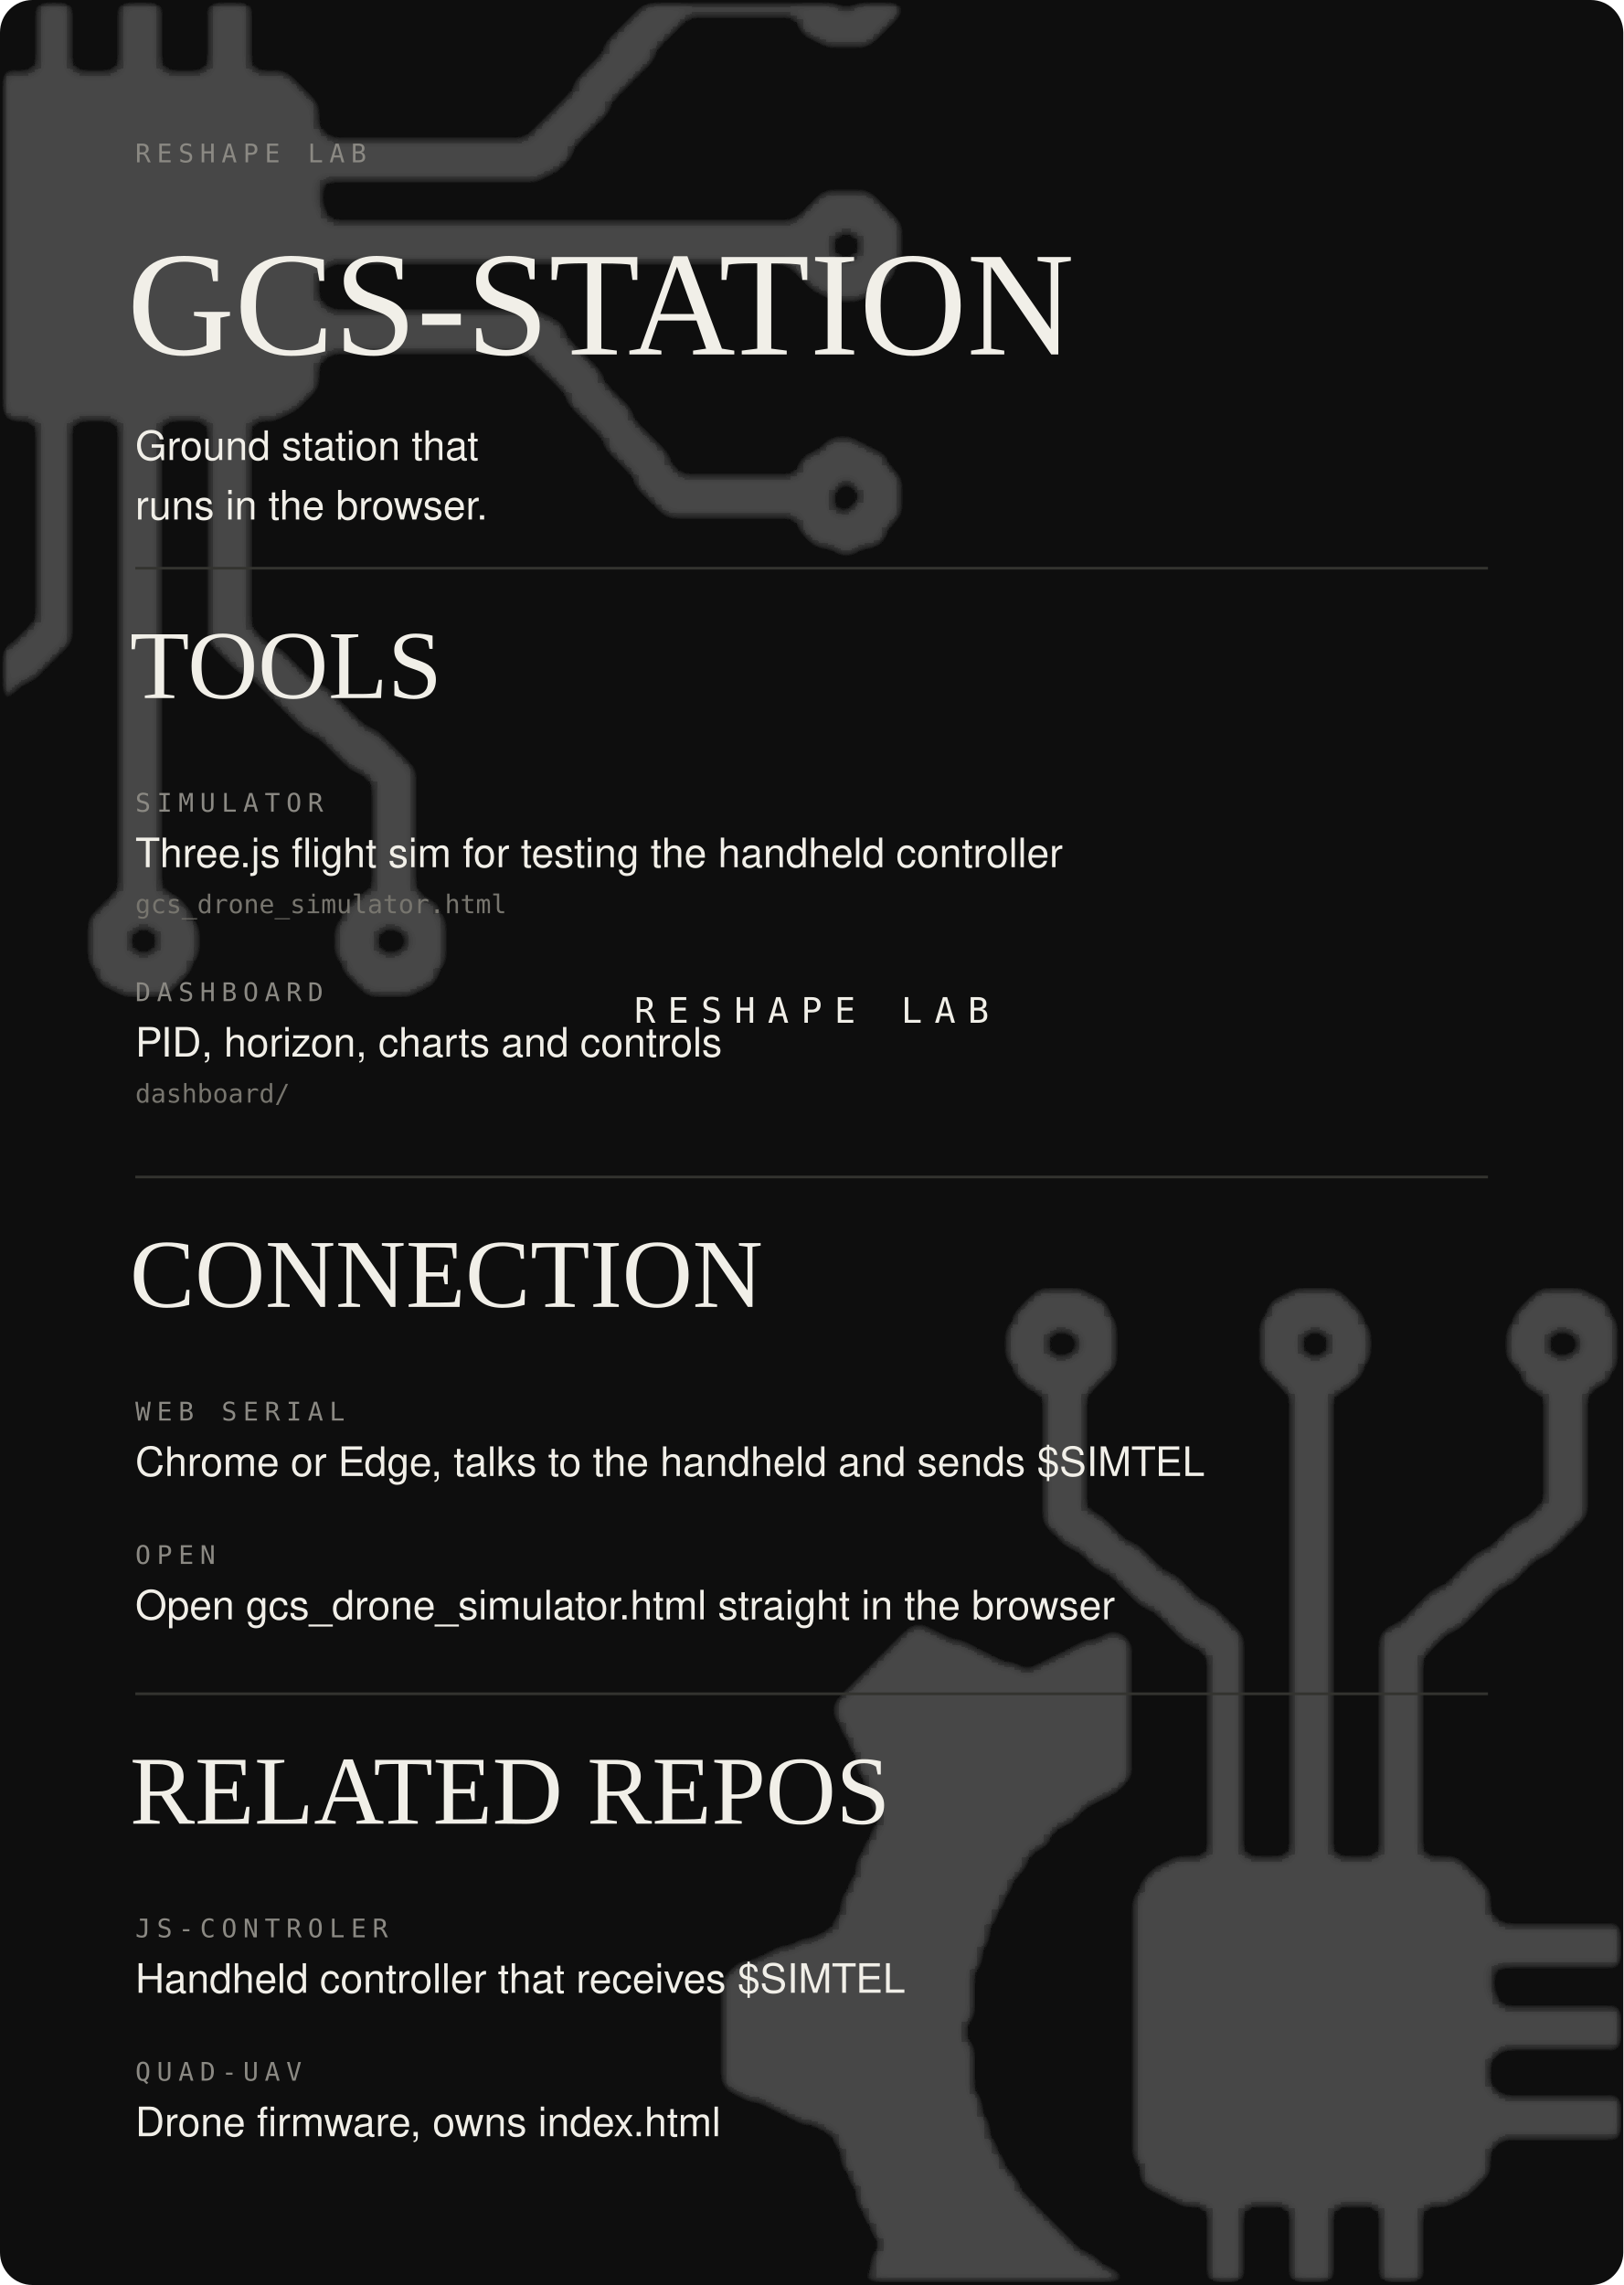
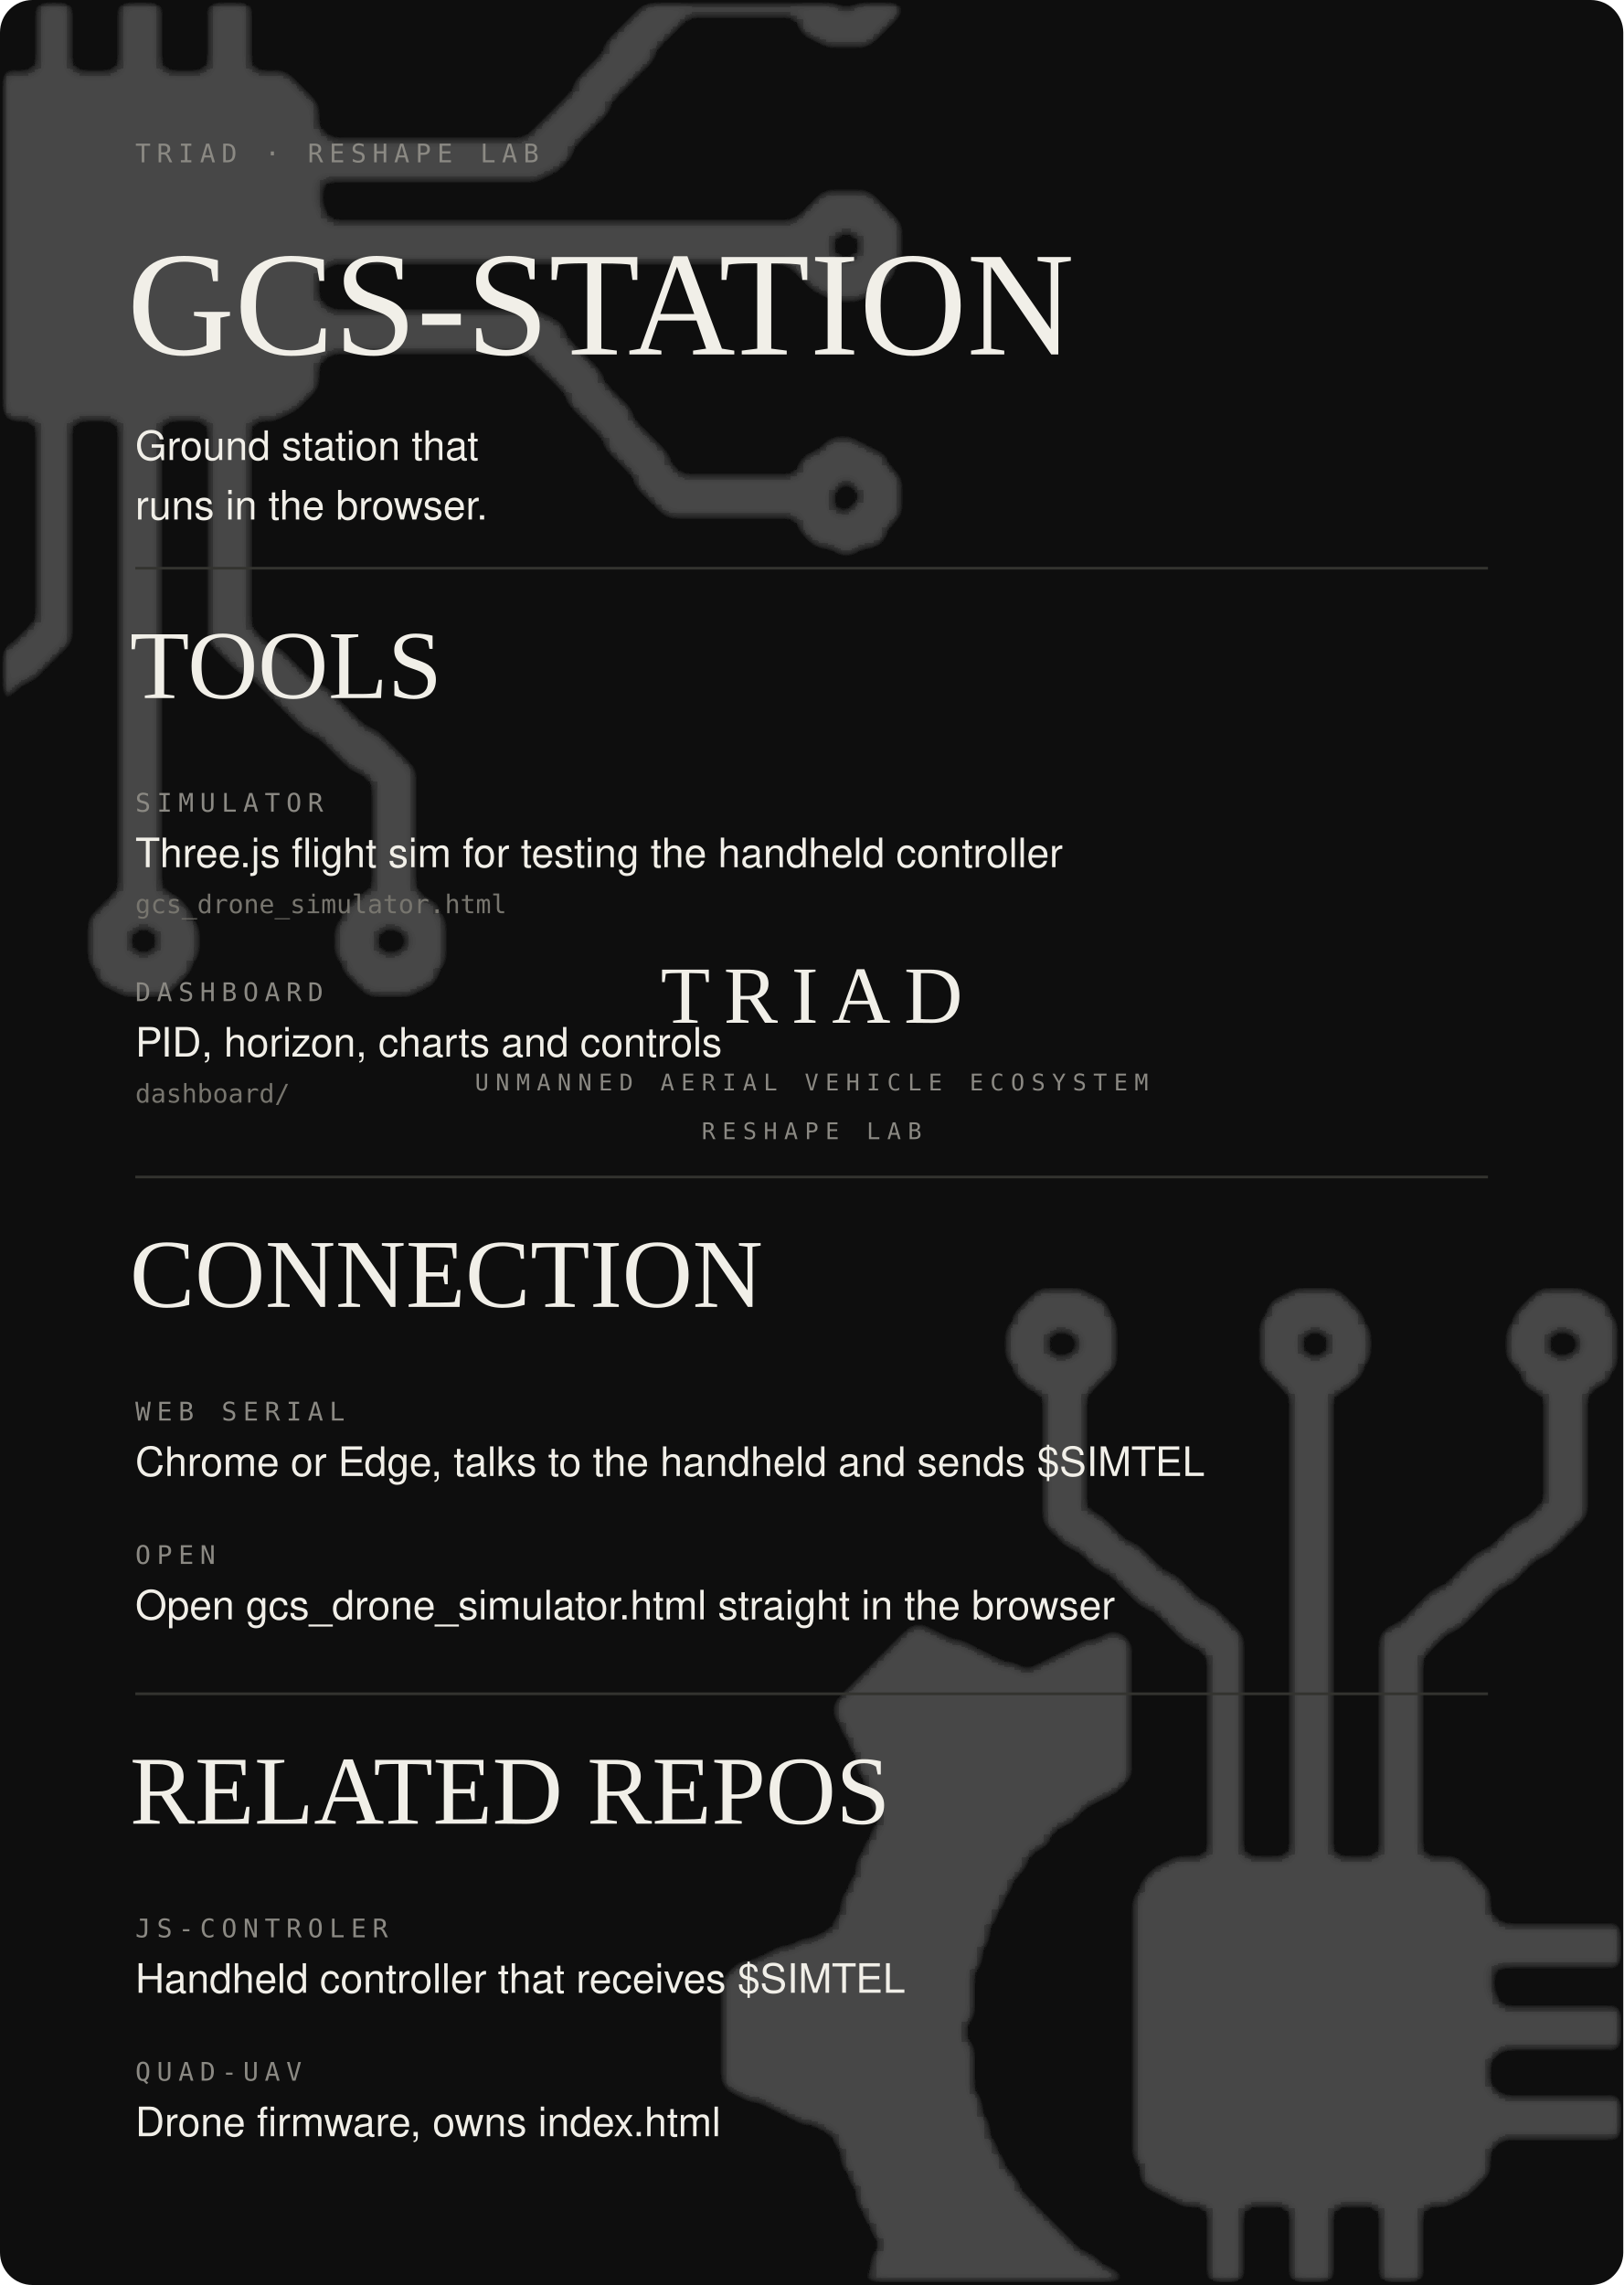
- <svg xmlns="http://www.w3.org/2000/svg" viewBox="0 0 1200 1689" width="1200" height="1689" role="img" aria-label="GCS-STATION by RESHAPE LAB. Ground station that runs in the browser.">
+ <svg xmlns="http://www.w3.org/2000/svg" viewBox="0 0 1200 1689" width="1200" height="1689" role="img" aria-label="GCS-STATION, part of TRIAD (unmanned aerial vehicle ecosystem) by RESHAPE LAB. Ground station that runs in the browser.">
  <defs>
    <clipPath id="frame">
      <rect width="1200" height="1689" rx="24" />
    </clipPath>
    <filter id="smooth" x="-5%" y="-5%" width="110%" height="110%">
      <feGaussianBlur stdDeviation="0.9" />
      <feComponentTransfer>
        <feFuncA type="linear" slope="10" intercept="-4.5" />
      </feComponentTransfer>
    </filter>
    <path id="lg" d="M42 0h7v1h-7zM76 0h7v1h-7zM109 0h7v1h-7zM41 1h10v1h-10zM74 1h10v1h-10zM108 1h10v1h-10zM40 2h12v1h-12zM73 2h12v1h-12zM107 2h12v1h-12zM39 3h13v1h-13zM73 3h13v1h-13zM106 3h13v1h-13zM39 4h14v1h-14zM72 4h14v1h-14zM106 4h14v1h-14zM38 5h15v1h-15zM72 5h15v1h-15zM105 5h15v1h-15zM38 6h6v1h-6zM47 6h6v1h-6zM72 6h6v1h-6zM81 6h6v1h-6zM105 6h6v1h-6zM114 6h6v1h-6zM38 7h6v1h-6zM48 7h5v1h-5zM72 7h6v1h-6zM81 7h6v1h-6zM105 7h6v1h-6zM115 7h5v1h-5zM38 8h6v1h-6zM47 8h6v1h-6zM72 8h6v1h-6zM81 8h6v1h-6zM105 8h6v1h-6zM114 8h6v1h-6zM38 9h15v1h-15zM72 9h15v1h-15zM105 9h15v1h-15zM39 10h14v1h-14zM72 10h14v1h-14zM106 10h14v1h-14zM39 11h13v1h-13zM73 11h13v1h-13zM107 11h12v1h-12zM40 12h11v1h-11zM74 12h11v1h-11zM107 12h12v1h-12zM41 13h9v1h-9zM75 13h9v1h-9zM108 13h9v1h-9zM43 14h6v1h-6zM76 14h6v1h-6zM110 14h6v1h-6zM43 15h6v1h-6zM76 15h6v1h-6zM110 15h6v1h-6zM43 16h6v1h-6zM76 16h6v1h-6zM110 16h6v1h-6zM43 17h6v1h-6zM76 17h6v1h-6zM110 17h6v1h-6zM43 18h6v1h-6zM76 18h6v1h-6zM110 18h6v1h-6zM43 19h6v1h-6zM76 19h6v1h-6zM110 19h6v1h-6zM43 20h6v1h-6zM76 20h6v1h-6zM110 20h6v1h-6zM43 21h6v1h-6zM76 21h6v1h-6zM110 21h6v1h-6zM43 22h6v1h-6zM76 22h6v1h-6zM110 22h6v1h-6zM43 23h6v1h-6zM76 23h6v1h-6zM110 23h6v1h-6zM43 24h6v1h-6zM76 24h6v1h-6zM110 24h6v1h-6zM43 25h6v1h-6zM76 25h6v1h-6zM110 25h6v1h-6zM43 26h6v1h-6zM76 26h6v1h-6zM110 26h6v1h-6zM43 27h6v1h-6zM76 27h6v1h-6zM110 27h6v1h-6zM43 28h6v1h-6zM76 28h6v1h-6zM110 28h6v1h-6zM43 29h6v1h-6zM76 29h6v1h-6zM109 29h7v1h-7zM43 30h8v1h-8zM76 30h6v1h-6zM108 30h8v1h-8zM43 31h9v1h-9zM76 31h6v1h-6zM106 31h9v1h-9zM44 32h9v1h-9zM76 32h6v1h-6zM105 32h9v1h-9zM45 33h9v1h-9zM76 33h6v1h-6zM104 33h9v1h-9zM46 34h10v1h-10zM76 34h6v1h-6zM103 34h9v1h-9zM48 35h9v1h-9zM76 35h6v1h-6zM101 35h10v1h-10zM49 36h9v1h-9zM76 36h6v1h-6zM100 36h9v1h-9zM50 37h9v1h-9zM76 37h6v1h-6zM99 37h9v1h-9zM52 38h9v1h-9zM76 38h6v1h-6zM98 38h9v1h-9zM53 39h9v1h-9zM76 39h6v1h-6zM97 39h9v1h-9zM54 40h9v1h-9zM76 40h6v1h-6zM95 40h9v1h-9zM55 41h9v1h-9zM76 41h6v1h-6zM94 41h9v1h-9zM56 42h10v1h-10zM76 42h6v1h-6zM93 42h9v1h-9zM58 43h9v1h-9zM76 43h6v1h-6zM92 43h9v1h-9zM59 44h9v1h-9zM76 44h6v1h-6zM91 44h9v1h-9zM25 45h3v1h-3zM60 45h9v1h-9zM76 45h6v1h-6zM89 45h10v1h-10zM24 46h6v1h-6zM51 46h3v1h-3zM61 46h9v1h-9zM76 46h6v1h-6zM88 46h9v1h-9zM23 47h10v1h-10zM48 47h7v1h-7zM62 47h8v1h-8zM76 47h6v1h-6zM88 47h8v1h-8zM22 48h13v1h-13zM46 48h9v1h-9zM64 48h6v1h-6zM76 48h6v1h-6zM88 48h7v1h-7zM21 49h16v1h-16zM44 49h11v1h-11zM65 49h5v1h-5zM76 49h6v1h-6zM88 49h6v1h-6zM20 50h20v1h-20zM42 50h13v1h-13zM65 50h5v1h-5zM76 50h6v1h-6zM88 50h6v1h-6zM19 51h36v1h-36zM65 51h5v1h-5zM76 51h6v1h-6zM88 51h6v1h-6zM18 52h37v1h-37zM65 52h5v1h-5zM76 52h6v1h-6zM88 52h6v1h-6zM17 53h38v1h-38zM65 53h5v1h-5zM76 53h6v1h-6zM88 53h6v1h-6zM16 54h39v1h-39zM65 54h5v1h-5zM76 54h6v1h-6zM88 54h6v1h-6zM15 55h40v1h-40zM65 55h5v1h-5zM76 55h6v1h-6zM88 55h6v1h-6zM15 56h40v1h-40zM65 56h5v1h-5zM76 56h6v1h-6zM88 56h6v1h-6zM15 57h40v1h-40zM65 57h5v1h-5zM76 57h6v1h-6zM88 57h6v1h-6zM16 58h39v1h-39zM65 58h5v1h-5zM76 58h6v1h-6zM88 58h6v1h-6zM171 58h5v1h-5zM16 59h39v1h-39zM65 59h5v1h-5zM76 59h6v1h-6zM88 59h6v1h-6zM169 59h9v1h-9zM17 60h38v1h-38zM65 60h5v1h-5zM76 60h6v1h-6zM88 60h6v1h-6zM168 60h11v1h-11zM17 61h38v1h-38zM65 61h5v1h-5zM76 61h6v1h-6zM88 61h6v1h-6zM167 61h13v1h-13zM18 62h37v1h-37zM65 62h5v1h-5zM76 62h6v1h-6zM88 62h6v1h-6zM166 62h14v1h-14zM18 63h37v1h-37zM65 63h5v1h-5zM76 63h6v1h-6zM88 63h6v1h-6zM149 63h32v1h-32zM18 64h37v1h-37zM65 64h5v1h-5zM76 64h6v1h-6zM88 64h6v1h-6zM148 64h24v1h-24zM175 64h6v1h-6zM19 65h36v1h-36zM65 65h5v1h-5zM76 65h6v1h-6zM88 65h6v1h-6zM148 65h24v1h-24zM175 65h6v1h-6zM19 66h35v1h-35zM65 66h5v1h-5zM76 66h6v1h-6zM88 66h6v1h-6zM147 66h25v1h-25zM175 66h6v1h-6zM20 67h33v1h-33zM65 67h5v1h-5zM76 67h6v1h-6zM88 67h6v1h-6zM146 67h27v1h-27zM174 67h7v1h-7zM20 68h31v1h-31zM65 68h5v1h-5zM76 68h6v1h-6zM88 68h6v1h-6zM145 68h36v1h-36zM20 69h29v1h-29zM65 69h5v1h-5zM76 69h6v1h-6zM88 69h6v1h-6zM144 69h8v1h-8zM167 69h13v1h-13zM21 70h27v1h-27zM65 70h5v1h-5zM76 70h6v1h-6zM88 70h6v1h-6zM143 70h8v1h-8zM167 70h12v1h-12zM21 71h26v1h-26zM65 71h5v1h-5zM76 71h6v1h-6zM88 71h6v1h-6zM142 71h8v1h-8zM168 71h10v1h-10zM20 72h25v1h-25zM65 72h5v1h-5zM76 72h6v1h-6zM88 72h6v1h-6zM141 72h8v1h-8zM170 72h7v1h-7zM20 73h24v1h-24zM65 73h5v1h-5zM76 73h6v1h-6zM88 73h6v1h-6zM141 73h7v1h-7zM19 74h25v1h-25zM65 74h5v1h-5zM76 74h6v1h-6zM88 74h6v1h-6zM140 74h8v1h-8zM19 75h23v1h-23zM65 75h5v1h-5zM76 75h6v1h-6zM88 75h6v1h-6zM139 75h8v1h-8zM18 76h23v1h-23zM60 76h39v1h-39zM138 76h8v1h-8zM18 77h23v1h-23zM58 77h42v1h-42zM137 77h8v1h-8zM18 78h22v1h-22zM57 78h44v1h-44zM137 78h7v1h-7zM17 79h22v1h-22zM56 79h46v1h-46zM136 79h7v1h-7zM17 80h22v1h-22zM56 80h47v1h-47zM135 80h7v1h-7zM16 81h22v1h-22zM55 81h48v1h-48zM134 81h8v1h-8zM16 82h22v1h-22zM55 82h48v1h-48zM133 82h8v1h-8zM16 83h21v1h-21zM55 83h48v1h-48zM132 83h8v1h-8zM15 84h22v1h-22zM55 84h49v1h-49zM131 84h8v1h-8zM15 85h21v1h-21zM55 85h83v1h-83zM13 86h23v1h-23zM55 86h82v1h-82zM10 87h26v1h-26zM55 87h82v1h-82zM7 88h28v1h-28zM55 88h81v1h-81zM5 89h30v1h-30zM55 89h80v1h-80zM2 90h33v1h-33zM55 90h78v1h-78zM1 91h33v1h-33zM55 91h48v1h-48zM0 92h34v1h-34zM55 92h49v1h-49zM170 92h7v1h-7zM0 93h34v1h-34zM55 93h48v1h-48zM169 93h9v1h-9zM0 94h34v1h-34zM55 94h49v1h-49zM168 94h11v1h-11zM0 95h34v1h-34zM55 95h49v1h-49zM167 95h13v1h-13zM0 96h34v1h-34zM55 96h126v1h-126zM0 97h34v1h-34zM55 97h126v1h-126zM0 98h33v1h-33zM55 98h117v1h-117zM175 98h6v1h-6zM0 99h33v1h-33zM55 99h117v1h-117zM175 99h6v1h-6zM0 100h33v1h-33zM55 100h117v1h-117zM175 100h6v1h-6zM0 101h34v1h-34zM55 101h126v1h-126zM0 102h34v1h-34zM55 102h49v1h-49zM166 102h14v1h-14zM0 103h34v1h-34zM55 103h48v1h-48zM167 103h13v1h-13zM0 104h34v1h-34zM55 104h48v1h-48zM168 104h11v1h-11zM0 105h34v1h-34zM55 105h48v1h-48zM169 105h9v1h-9zM0 106h34v1h-34zM55 106h48v1h-48zM171 106h5v1h-5zM1 107h33v1h-33zM55 107h49v1h-49zM3 108h32v1h-32zM55 108h78v1h-78zM6 109h29v1h-29zM55 109h80v1h-80zM8 110h27v1h-27zM55 110h81v1h-81zM10 111h26v1h-26zM55 111h81v1h-81zM13 112h23v1h-23zM55 112h82v1h-82zM15 113h21v1h-21zM55 113h83v1h-83zM15 114h22v1h-22zM55 114h49v1h-49zM131 114h8v1h-8zM16 115h21v1h-21zM55 115h48v1h-48zM132 115h8v1h-8zM16 116h22v1h-22zM55 116h48v1h-48zM133 116h8v1h-8zM16 117h22v1h-22zM56 117h47v1h-47zM134 117h7v1h-7zM17 118h22v1h-22zM56 118h47v1h-47zM135 118h7v1h-7zM17 119h23v1h-23zM56 119h46v1h-46zM136 119h7v1h-7zM18 120h22v1h-22zM57 120h44v1h-44zM136 120h8v1h-8zM18 121h23v1h-23zM59 121h41v1h-41zM137 121h8v1h-8zM18 122h24v1h-24zM61 122h37v1h-37zM138 122h7v1h-7zM19 123h24v1h-24zM65 123h5v1h-5zM76 123h6v1h-6zM88 123h6v1h-6zM139 123h7v1h-7zM19 124h25v1h-25zM65 124h5v1h-5zM76 124h6v1h-6zM88 124h6v1h-6zM140 124h7v1h-7zM20 125h25v1h-25zM65 125h5v1h-5zM76 125h6v1h-6zM88 125h6v1h-6zM141 125h7v1h-7zM171 125h4v1h-4zM20 126h26v1h-26zM65 126h5v1h-5zM76 126h6v1h-6zM88 126h6v1h-6zM141 126h8v1h-8zM170 126h7v1h-7zM21 127h26v1h-26zM65 127h5v1h-5zM76 127h6v1h-6zM88 127h6v1h-6zM142 127h8v1h-8zM168 127h11v1h-11zM21 128h27v1h-27zM65 128h5v1h-5zM76 128h6v1h-6zM88 128h6v1h-6zM143 128h7v1h-7zM167 128h12v1h-12zM20 129h30v1h-30zM65 129h5v1h-5zM76 129h6v1h-6zM88 129h6v1h-6zM144 129h7v1h-7zM167 129h13v1h-13zM20 130h31v1h-31zM65 130h5v1h-5zM76 130h6v1h-6zM88 130h6v1h-6zM145 130h36v1h-36zM20 131h33v1h-33zM65 131h5v1h-5zM76 131h6v1h-6zM88 131h6v1h-6zM145 131h28v1h-28zM174 131h7v1h-7zM19 132h35v1h-35zM65 132h5v1h-5zM76 132h6v1h-6zM88 132h6v1h-6zM146 132h26v1h-26zM175 132h6v1h-6zM19 133h36v1h-36zM65 133h5v1h-5zM76 133h6v1h-6zM88 133h6v1h-6zM147 133h25v1h-25zM175 133h6v1h-6zM18 134h37v1h-37zM65 134h5v1h-5zM76 134h6v1h-6zM88 134h6v1h-6zM148 134h24v1h-24zM174 134h7v1h-7zM18 135h37v1h-37zM65 135h5v1h-5zM76 135h6v1h-6zM88 135h6v1h-6zM149 135h32v1h-32zM17 136h38v1h-38zM65 136h5v1h-5zM76 136h6v1h-6zM88 136h6v1h-6zM167 136h13v1h-13zM17 137h38v1h-38zM65 137h5v1h-5zM76 137h6v1h-6zM88 137h6v1h-6zM167 137h12v1h-12zM17 138h38v1h-38zM65 138h5v1h-5zM76 138h6v1h-6zM88 138h6v1h-6zM168 138h11v1h-11zM16 139h39v1h-39zM65 139h5v1h-5zM76 139h6v1h-6zM88 139h6v1h-6zM169 139h9v1h-9zM16 140h39v1h-39zM65 140h5v1h-5zM76 140h6v1h-6zM88 140h6v1h-6zM172 140h3v1h-3zM15 141h40v1h-40zM65 141h5v1h-5zM76 141h6v1h-6zM88 141h6v1h-6zM15 142h40v1h-40zM65 142h5v1h-5zM76 142h6v1h-6zM88 142h6v1h-6zM15 143h40v1h-40zM65 143h5v1h-5zM76 143h6v1h-6zM88 143h6v1h-6zM16 144h39v1h-39zM65 144h5v1h-5zM76 144h6v1h-6zM88 144h6v1h-6zM17 145h38v1h-38zM65 145h5v1h-5zM76 145h6v1h-6zM88 145h6v1h-6zM18 146h37v1h-37zM65 146h5v1h-5zM76 146h6v1h-6zM88 146h6v1h-6zM19 147h36v1h-36zM65 147h5v1h-5zM76 147h6v1h-6zM88 147h6v1h-6zM20 148h19v1h-19zM42 148h13v1h-13zM65 148h5v1h-5zM76 148h6v1h-6zM88 148h6v1h-6zM21 149h16v1h-16zM44 149h11v1h-11zM65 149h5v1h-5zM76 149h6v1h-6zM88 149h6v1h-6zM22 150h12v1h-12zM47 150h8v1h-8zM64 150h6v1h-6zM76 150h6v1h-6zM88 150h6v1h-6zM23 151h9v1h-9zM49 151h6v1h-6zM63 151h7v1h-7zM76 151h6v1h-6zM88 151h7v1h-7zM24 152h6v1h-6zM51 152h2v1h-2zM62 152h8v1h-8zM76 152h6v1h-6zM88 152h8v1h-8zM26 153h2v1h-2zM60 153h9v1h-9zM76 153h6v1h-6zM89 153h9v1h-9zM59 154h9v1h-9zM76 154h6v1h-6zM90 154h9v1h-9zM58 155h9v1h-9zM76 155h6v1h-6zM91 155h9v1h-9zM57 156h9v1h-9zM76 156h6v1h-6zM92 156h9v1h-9zM56 157h9v1h-9zM76 157h6v1h-6zM94 157h8v1h-8zM54 158h9v1h-9zM76 158h6v1h-6zM95 158h9v1h-9zM53 159h9v1h-9zM76 159h6v1h-6zM96 159h9v1h-9zM52 160h9v1h-9zM76 160h6v1h-6zM97 160h9v1h-9zM51 161h9v1h-9zM76 161h6v1h-6zM98 161h9v1h-9zM50 162h9v1h-9zM76 162h6v1h-6zM99 162h9v1h-9zM49 163h8v1h-8zM76 163h6v1h-6zM100 163h9v1h-9zM48 164h9v1h-9zM76 164h6v1h-6zM101 164h10v1h-10zM46 165h9v1h-9zM76 165h6v1h-6zM103 165h9v1h-9zM45 166h9v1h-9zM76 166h6v1h-6zM104 166h9v1h-9zM44 167h9v1h-9zM76 167h6v1h-6zM105 167h9v1h-9zM43 168h9v1h-9zM76 168h6v1h-6zM106 168h9v1h-9zM43 169h7v1h-7zM76 169h6v1h-6zM107 169h9v1h-9zM43 170h6v1h-6zM76 170h6v1h-6zM109 170h7v1h-7zM43 171h6v1h-6zM76 171h6v1h-6zM110 171h6v1h-6zM43 172h6v1h-6zM76 172h6v1h-6zM110 172h6v1h-6zM43 173h6v1h-6zM76 173h6v1h-6zM110 173h6v1h-6zM43 174h6v1h-6zM76 174h6v1h-6zM110 174h6v1h-6zM43 175h6v1h-6zM76 175h6v1h-6zM110 175h6v1h-6zM43 176h6v1h-6zM76 176h6v1h-6zM110 176h6v1h-6zM43 177h6v1h-6zM76 177h6v1h-6zM110 177h6v1h-6zM43 178h6v1h-6zM76 178h6v1h-6zM110 178h6v1h-6zM43 179h6v1h-6zM76 179h6v1h-6zM110 179h6v1h-6zM43 180h6v1h-6zM76 180h6v1h-6zM110 180h6v1h-6zM43 181h6v1h-6zM76 181h6v1h-6zM110 181h6v1h-6zM43 182h6v1h-6zM76 182h6v1h-6zM110 182h6v1h-6zM43 183h6v1h-6zM76 183h6v1h-6zM110 183h6v1h-6zM43 184h6v1h-6zM76 184h6v1h-6zM110 184h6v1h-6zM43 185h6v1h-6zM76 185h6v1h-6zM110 185h6v1h-6zM41 186h9v1h-9zM75 186h9v1h-9zM108 186h9v1h-9zM40 187h11v1h-11zM74 187h11v1h-11zM107 187h12v1h-12zM39 188h13v1h-13zM73 188h13v1h-13zM106 188h13v1h-13zM39 189h14v1h-14zM72 189h14v1h-14zM106 189h14v1h-14zM38 190h15v1h-15zM72 190h15v1h-15zM105 190h15v1h-15zM38 191h6v1h-6zM47 191h6v1h-6zM72 191h6v1h-6zM81 191h6v1h-6zM105 191h6v1h-6zM114 191h6v1h-6zM38 192h6v1h-6zM48 192h5v1h-5zM72 192h6v1h-6zM81 192h6v1h-6zM105 192h6v1h-6zM115 192h5v1h-5zM38 193h6v1h-6zM47 193h6v1h-6zM72 193h6v1h-6zM81 193h6v1h-6zM105 193h6v1h-6zM114 193h6v1h-6zM38 194h15v1h-15zM72 194h15v1h-15zM105 194h15v1h-15zM39 195h14v1h-14zM72 195h14v1h-14zM106 195h14v1h-14zM39 196h13v1h-13zM73 196h13v1h-13zM106 196h13v1h-13zM40 197h12v1h-12zM73 197h12v1h-12zM107 197h12v1h-12zM41 198h10v1h-10zM74 198h10v1h-10zM108 198h10v1h-10zM42 199h7v1h-7zM76 199h7v1h-7zM109 199h7v1h-7z" />
  </defs>
  <style>
    .serif { font-family: 'Tiempos Headline', Georgia, 'Times New Roman', serif; }
    .sans  { font-family: 'Styrene A', -apple-system, 'Segoe UI', Helvetica, Arial, sans-serif; }
    .mono  { font-family: 'JetBrains Mono', ui-monospace, SFMono-Regular, Menlo, Consolas, monospace; }

    /* 1. intro: the logo drops in from the top (0-1.7s), holds, then splits in two (2.8-4.4s) */
    .lg-a { animation: split-a 5s both; }
    .lg-b { animation: split-b 5s both; }
    .lg-a use, .lg-b use { animation: tint 5s both; }
    @keyframes split-a {
      0%   { transform: translate(450px, -420px) scale(1.66); animation-timing-function: cubic-bezier(.5,0,1,.6) }
      18%  { transform: translate(450px, 334px) scale(1.66);  animation-timing-function: ease-out }
      26%  { transform: translate(450px, 280px) scale(1.66);  animation-timing-function: ease-in }
      34%  { transform: translate(450px, 334px) scale(1.66) }
      56%  { transform: translate(450px, 334px) scale(1.66);  animation-timing-function: cubic-bezier(.65,0,.35,1) }
      88%, 100% { transform: translate(-333px, -368px) scale(5.525) }
    }
    @keyframes split-b {
      0%   { transform: translate(450px, -420px) scale(1.66); animation-timing-function: cubic-bezier(.5,0,1,.6) }
      18%  { transform: translate(450px, 334px) scale(1.66);  animation-timing-function: ease-out }
      26%  { transform: translate(450px, 280px) scale(1.66);  animation-timing-function: ease-in }
      34%  { transform: translate(450px, 334px) scale(1.66) }
      56%  { transform: translate(450px, 334px) scale(1.66);  animation-timing-function: cubic-bezier(.65,0,.35,1) }
      88%, 100% { transform: translate(533px, 952px) scale(5.525) }
    }
    @keyframes tint { 0%, 56% { fill: #F1EFE8 } 88%, 100% { fill: #1E1E1D } }
    .brand { transform-box: fill-box; transform-origin: 50% 50%; animation: brand 5s both; }
    @keyframes brand {
      0%, 20% { opacity: 0; transform: scale(1.9) }
      26%  { opacity: 1; transform: scale(1.9) }
      36%  { opacity: 1; transform: scale(1) }
      52%  { opacity: 1; transform: scale(1) }
      60%, 100% { opacity: 0; transform: scale(1) }
    }

    /* 2. then the information appears, section by section */
    .info { animation: show .9s ease-out both; }
    .i1 { animation-delay: 4.3s } .i2 { animation-delay: 4.7s } .i3 { animation-delay: 5.1s } .i4 { animation-delay: 5.5s }
    @keyframes show { from { opacity: 0; transform: translateY(14px) } to { opacity: 1; transform: translateY(0) } }

    /* 3. idle motion */
    .float { animation: drift 11s ease-in-out 5s infinite alternate; }
    .float.b { animation-name: drift2; animation-duration: 14s; }
    @keyframes drift  { from { transform: translate(0, 0) } to { transform: translate(-16px, 22px) } }
    @keyframes drift2 { from { transform: translate(0, 0) } to { transform: translate(16px, -22px) } }
    .flame { transform-box: fill-box; transform-origin: 50% 100%; animation: flicker 2.4s ease-in-out infinite; }
    @keyframes flicker {
      0%, 100% { transform: scale(1, 1) skewX(0deg); stroke-opacity: 1 }
      25% { transform: scale(1.03, 1.06) skewX(-2deg); stroke-opacity: .85 }
      50% { transform: scale(.98, 1.02) skewX(1.5deg); stroke-opacity: 1 }
      75% { transform: scale(1.02, 1.05) skewX(-1deg); stroke-opacity: .9 }
    }
    .spark { opacity: 0; animation: rise 3s ease-out infinite; }
    .spark.s2 { animation-delay: 1.4s; }
    @keyframes rise { 0% { opacity: 0; transform: translateY(6px) } 25% { opacity: .9 } 100% { opacity: 0; transform: translateY(-16px) } }
    @media (prefers-reduced-motion: reduce) {
      .lg-a, .lg-b, .lg-a use, .lg-b use, .info, .float, .flame, .spark { animation: none }
      .brand { display: none }
    }
  </style>
  <g clip-path="url(#frame)">
    <rect width="1200" height="1689" fill="#0E0E0E" />
    <g class="float a">
      <g class="lg-a" transform="translate(-333 -368) scale(5.525)" filter="url(#smooth)">
        <use href="#lg" fill="#1E1E1D" />
      </g>
    </g>
    <g class="float b">
      <g class="lg-b" transform="translate(533 952) scale(5.525)" filter="url(#smooth)">
        <use href="#lg" fill="#1E1E1D" />
      </g>
    </g>
-     <text class="brand mono" x="600" y="756" font-size="26" letter-spacing="9" text-anchor="middle" fill="#F1EFE8">RESHAPE LAB</text>
+     <text class="brand serif" x="600" y="756" font-size="60" letter-spacing="10" text-anchor="middle" fill="#F1EFE8">TRIAD</text>
+     <text class="brand mono" x="600" y="806" font-size="17" letter-spacing="5" text-anchor="middle" fill="#8B8983">UNMANNED AERIAL VEHICLE ECOSYSTEM</text>
+     <text class="brand mono" x="600" y="842" font-size="17" letter-spacing="5" text-anchor="middle" fill="#8B8983">RESHAPE LAB</text>
    <g class="info i1">
      <line x1="100" y1="420" x2="1100" y2="420" stroke="#33332F" stroke-width="2" />
-       <text class="mono" font-size="19" letter-spacing="4.5" fill="#8B8983" x="100" y="120">RESHAPE LAB</text>
+       <text class="mono" font-size="19" letter-spacing="4.5" fill="#8B8983" x="100" y="120">TRIAD  ·  RESHAPE LAB</text>
      <text class="serif" font-size="110" fill="#F1EFE8" x="94" y="262">GCS-STATION</text>
      <text class="sans" font-size="30" fill="#F1EFE8" x="100" y="340">Ground station that</text>
      <text class="sans" font-size="30" fill="#F1EFE8" x="100" y="384">runs in the browser.</text>
    </g>
    <g class="info i2">
      <text class="serif" font-size="72" fill="#F1EFE8" x="96" y="516">TOOLS</text>
      <text class="mono" font-size="19" letter-spacing="4.5" fill="#8B8983" x="100" y="600">SIMULATOR</text>
      <text class="sans" font-size="30" fill="#F1EFE8" x="100" y="641">Three.js flight sim for testing the handheld controller</text>
      <text class="mono" font-size="19" fill="#77756E" x="100" y="675">gcs_drone_simulator.html</text>
      <text class="mono" font-size="19" letter-spacing="4.5" fill="#8B8983" x="100" y="740">DASHBOARD</text>
      <text class="sans" font-size="30" fill="#F1EFE8" x="100" y="781">PID, horizon, charts and controls</text>
      <text class="mono" font-size="19" fill="#77756E" x="100" y="815">dashboard/</text>
      <line x1="100" y1="870" x2="1100" y2="870" stroke="#33332F" stroke-width="2" />
    </g>
    <g class="info i3">
      <text class="serif" font-size="72" fill="#F1EFE8" x="96" y="966">CONNECTION</text>
      <text class="mono" font-size="19" letter-spacing="4.5" fill="#8B8983" x="100" y="1050">WEB SERIAL</text>
      <text class="sans" font-size="30" fill="#F1EFE8" x="100" y="1091">Chrome or Edge, talks to the handheld and sends $SIMTEL</text>
      <text class="mono" font-size="19" letter-spacing="4.5" fill="#8B8983" x="100" y="1156">OPEN</text>
      <text class="sans" font-size="30" fill="#F1EFE8" x="100" y="1197">Open gcs_drone_simulator.html straight in the browser</text>
      <line x1="100" y1="1252" x2="1100" y2="1252" stroke="#33332F" stroke-width="2" />
    </g>
    <g class="info i4">
      <text class="serif" font-size="72" fill="#F1EFE8" x="96" y="1348">RELATED REPOS</text>
      <text class="mono" font-size="19" letter-spacing="4.5" fill="#8B8983" x="100" y="1432">JS-CONTROLER</text>
      <text class="sans" font-size="30" fill="#F1EFE8" x="100" y="1473">Handheld controller that receives $SIMTEL</text>
      <text class="mono" font-size="19" letter-spacing="4.5" fill="#8B8983" x="100" y="1538">QUAD-UAV</text>
      <text class="sans" font-size="30" fill="#F1EFE8" x="100" y="1579">Drone firmware, owns index.html</text>
    </g>
  </g>
</svg>
